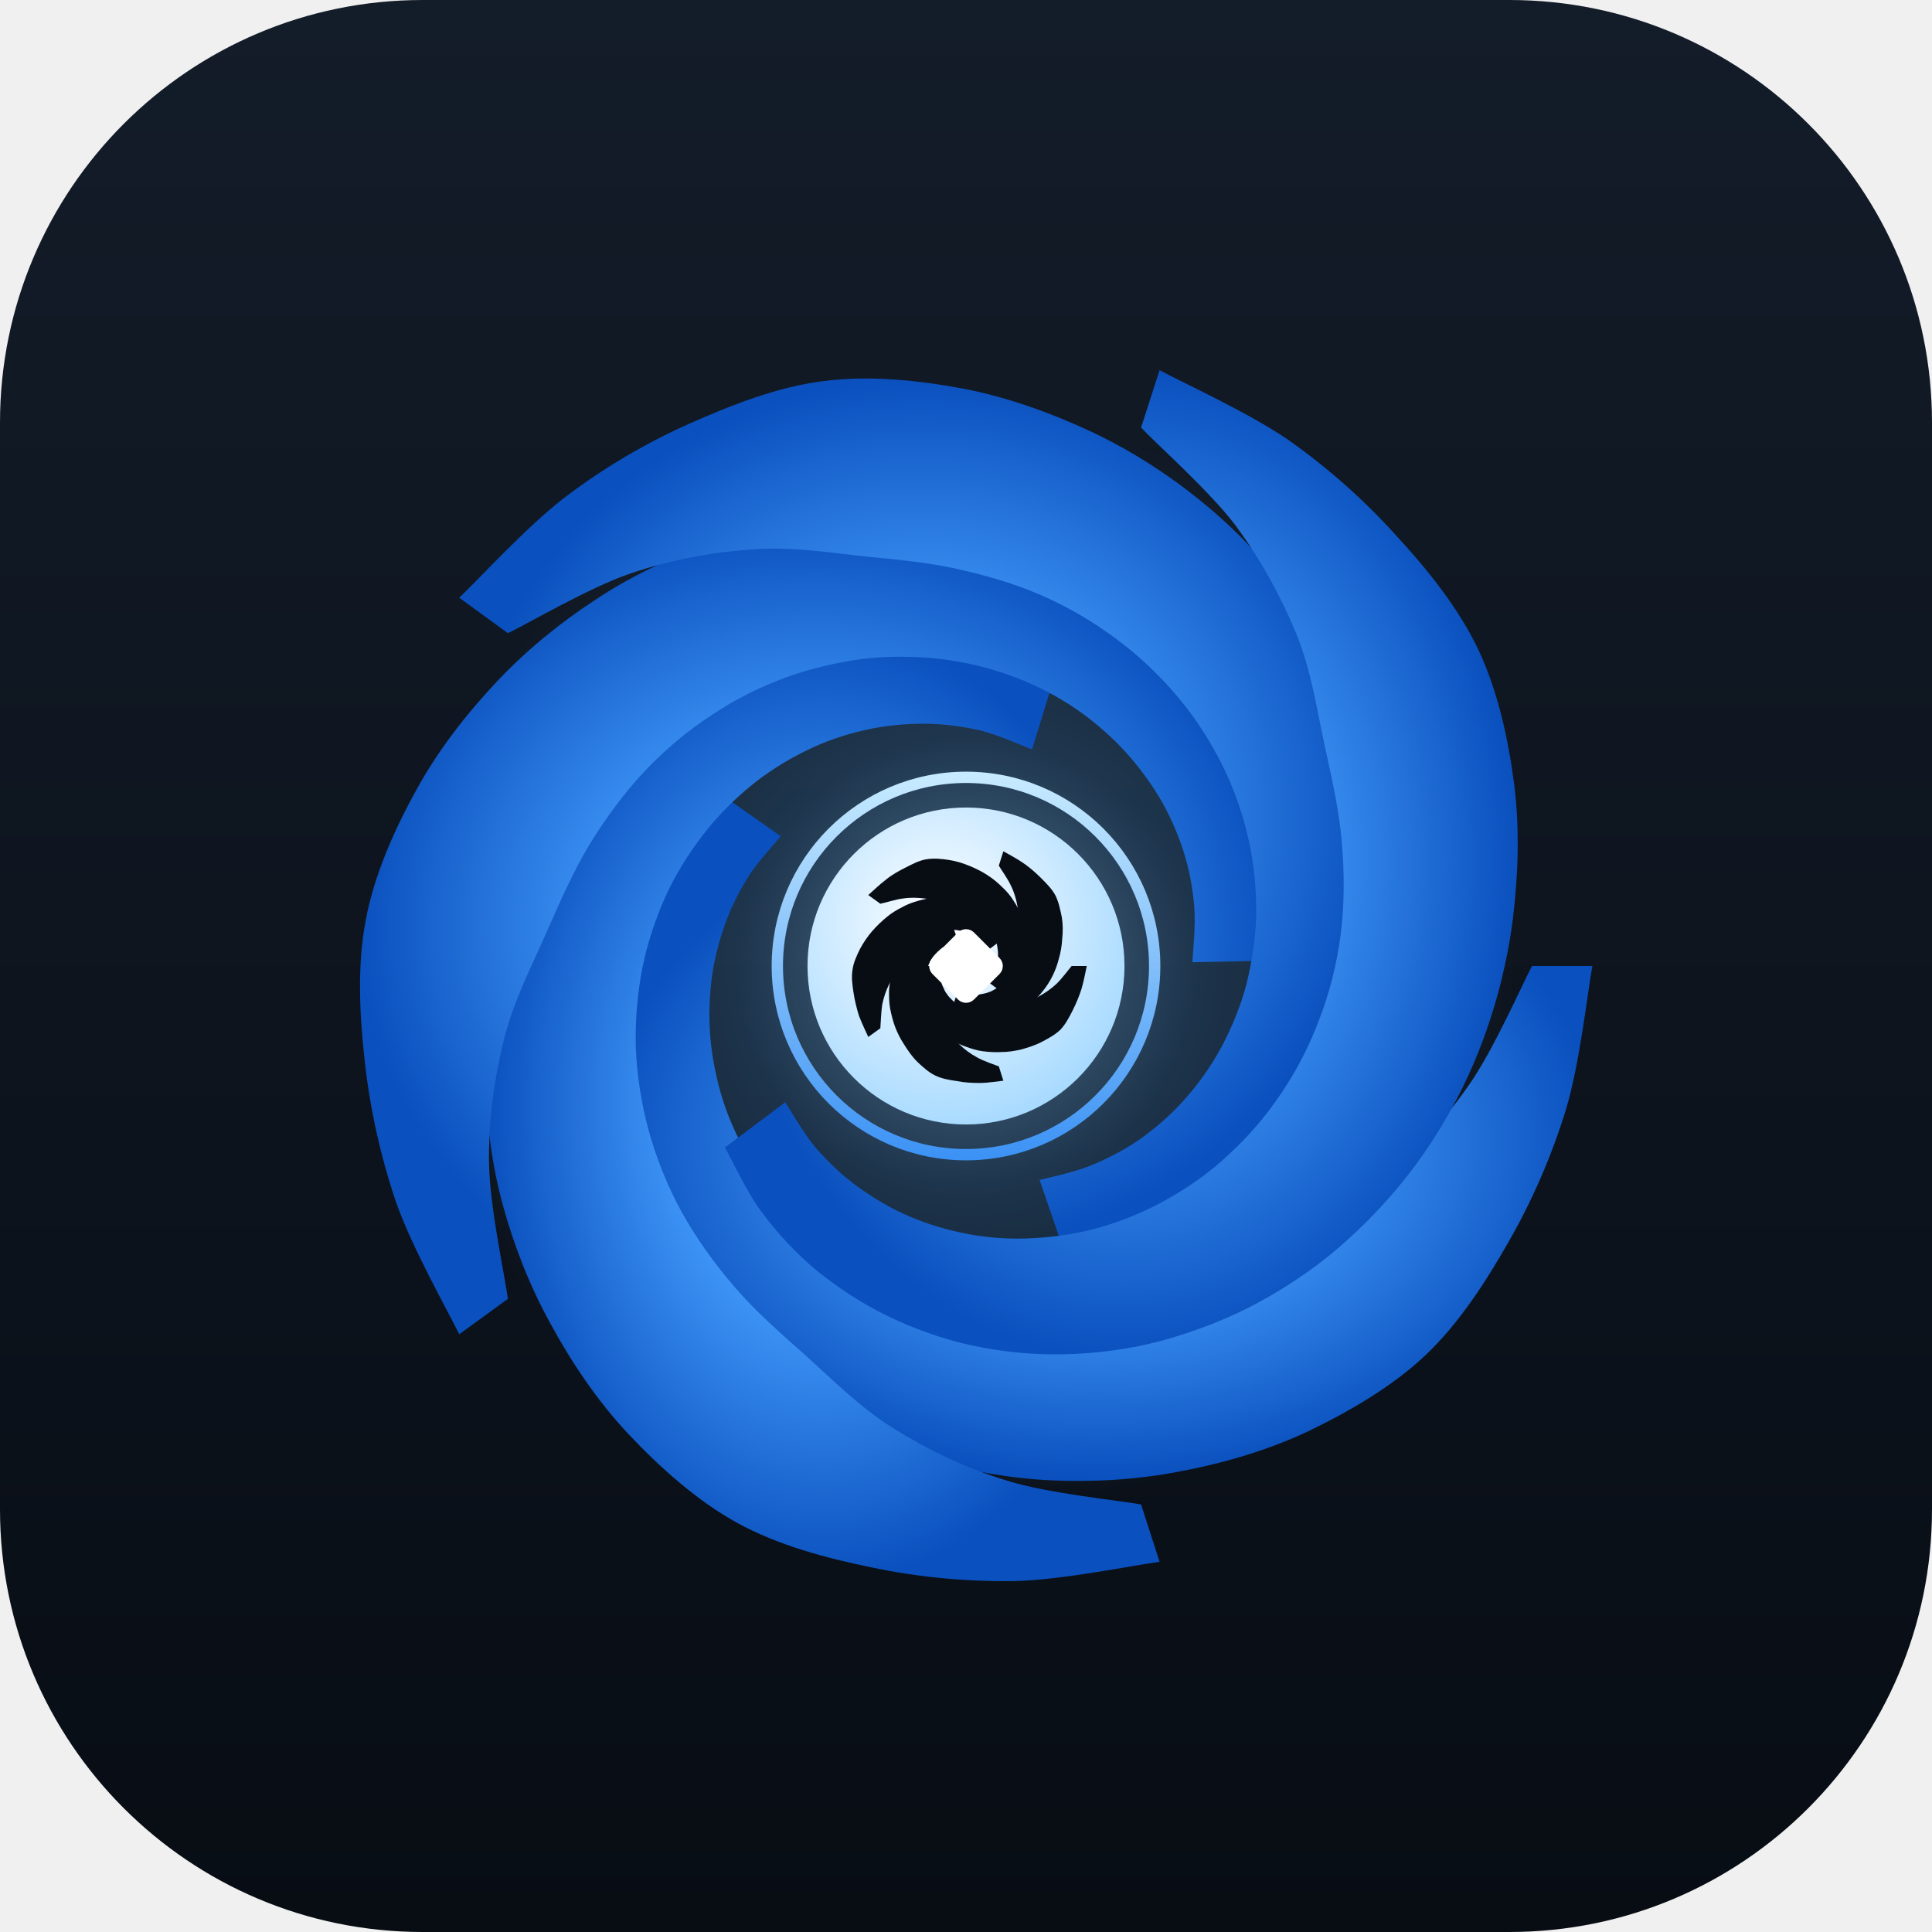
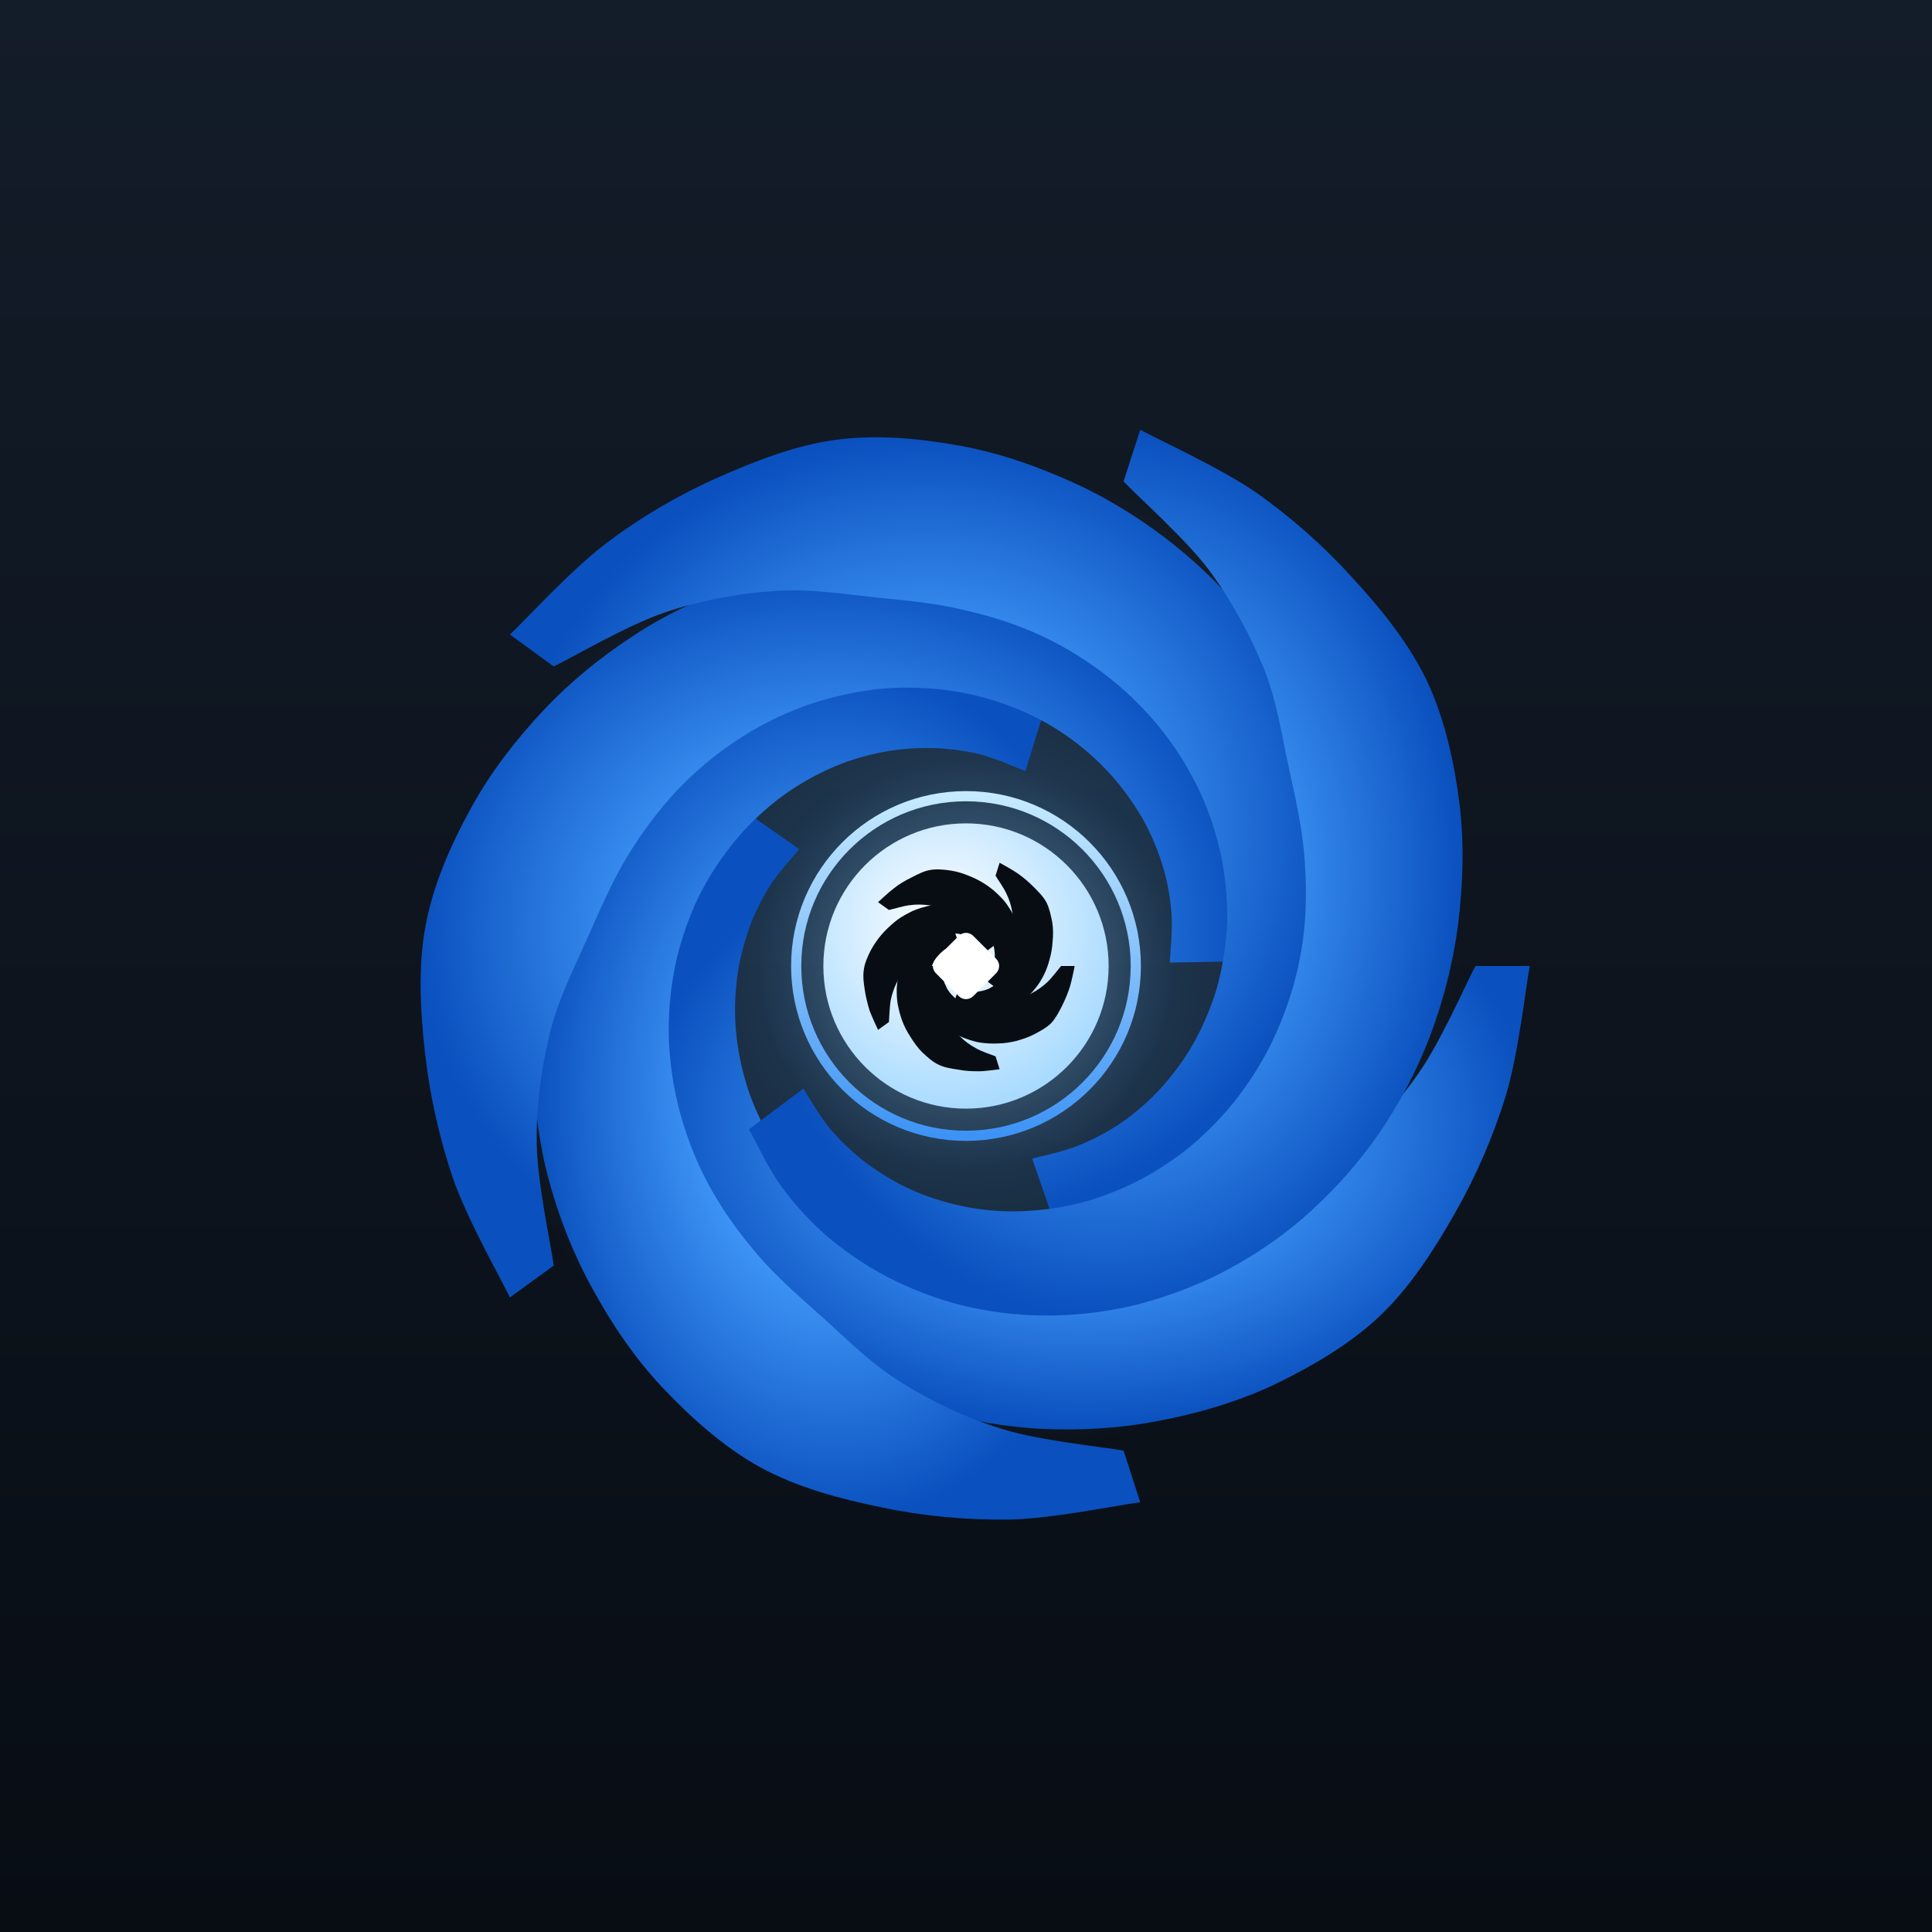
<svg xmlns="http://www.w3.org/2000/svg" viewBox="0 0 512 512" role="img" aria-label="DEQR">
  <defs>
-     <linearGradient id="deqr-tile-ground" x1="0" y1="0" x2="0" y2="1">
+     <linearGradient id="deqr-maskable-ground" x1="0" y1="0" x2="0" y2="1">
      <stop offset="0" stop-color="#131C29" />
      <stop offset="1" stop-color="#080D14" />
    </linearGradient>
-     <radialGradient id="deqr-tile-arm" cx="0.5" cy="0.5" r="0.5">
+     <radialGradient id="deqr-maskable-arm" cx="0.5" cy="0.5" r="0.5">
      <stop offset="0.12" stop-color="#8FCDFF" />
      <stop offset="0.46" stop-color="#3D93F5" />
      <stop offset="1" stop-color="#0A50BE" />
    </radialGradient>
-     <radialGradient id="deqr-tile-field" cx="0.42" cy="0.36" r="0.75">
+     <radialGradient id="deqr-maskable-field" cx="0.42" cy="0.36" r="0.75">
      <stop offset="0" stop-color="#FFFFFF" />
      <stop offset="1" stop-color="#9BD5FF" />
    </radialGradient>
-     <linearGradient id="deqr-tile-ring" x1="0" y1="0" x2="0" y2="1">
+     <linearGradient id="deqr-maskable-ring" x1="0" y1="0" x2="0" y2="1">
      <stop offset="0" stop-color="#C6EAFF" />
      <stop offset="1" stop-color="#3D93F5" />
    </linearGradient>
-     <radialGradient id="deqr-tile-focus" cx="0.5" cy="0.5" r="0.5">
-       <stop offset="0" stop-color="#BFE6FF" stop-opacity="0.5" />
+     <radialGradient id="deqr-maskable-focus" cx="0.5" cy="0.5" r="0.5">
+       <stop offset="0" stop-color="#BFE6FF" stop-opacity="0.56" />
      <stop offset="0.42" stop-color="#5AB2FF" stop-opacity="0.2" />
      <stop offset="1" stop-color="#5AB2FF" stop-opacity="0" />
    </radialGradient>
  </defs>
-   <rect width="512" height="512" rx="112" fill="url(#deqr-tile-ground)" />
-   <g transform="translate(256 256)">
-     <circle r="145" fill="url(#deqr-tile-focus)" />
-     <g fill="url(#deqr-tile-arm)">
+   <rect width="512" height="512" fill="url(#deqr-maskable-ground)" />
+   <g transform="translate(256 256) scale(0.9)">
+     <circle r="145" fill="url(#deqr-maskable-focus)" />
+     <g fill="url(#deqr-maskable-arm)">
      <path d="M 166 0 C 164.8 6.3 162.7 25.8 159 38 C 155.3 50.1 150.1 62.1 143.9 72.9 C 137.7 83.8 130.6 94.8 121.7 103.2 C 112.8 111.6 101.3 118.2 90.5 123.4 C 79.6 128.5 67.7 131.9 56.4 134 C 45 136.2 33.4 136.8 22.5 136.3 C 11.6 135.8 0.7 133.8 -9.3 130.9 C -19.3 128 -28.9 123.7 -37.5 118.8 C -46 113.9 -53.9 107.8 -60.7 101.3 C -67.6 94.9 -73.5 87.5 -78.3 80.1 C -83.2 72.6 -87 64.5 -89.8 56.5 C -92.6 48.6 -94.4 40.3 -95.2 32.3 C -96 24.3 -95.7 16.3 -94.7 8.8 C -93.6 1.3 -91.6 -6 -88.9 -12.7 C -86.3 -19.4 -82.8 -25.6 -78.9 -31.2 C -75 -36.7 -67.8 -43.4 -65.5 -45.9 L -49.1 -34.4 C -50.6 -32.5 -55.6 -27.2 -58.1 -23 C -60.7 -18.8 -62.9 -14.1 -64.5 -9.2 C -66.1 -4.3 -67.3 1 -67.7 6.3 C -68.2 11.6 -68.1 17.3 -67.3 22.9 C -66.5 28.4 -65.1 34.2 -63 39.6 C -60.8 45.1 -58 50.6 -54.5 55.7 C -51 60.8 -46.8 65.8 -42 70.1 C -37.2 74.5 -31.7 78.5 -25.8 81.8 C -19.9 85.1 -13.3 87.9 -6.4 89.9 C 0.5 91.8 7.9 93.1 15.4 93.4 C 22.9 93.8 30.9 93.3 38.6 91.8 C 46.4 90.3 54.2 87.8 62 84.5 C 69.8 81.3 77.1 77 85.2 72.3 C 93.3 67.5 102.7 62.8 110.7 56.1 C 118.7 49.3 126.6 41.2 133.1 31.8 C 139.7 22.5 147.2 5.3 150 0 Z" />
      <path d="M 51.3 157.9 C 44.9 158.7 25.7 162.7 13 163 C 0.3 163.2 -12.6 162 -24.9 159.4 C -37.2 156.9 -49.8 153.5 -60.6 147.6 C -71.3 141.7 -81.1 132.9 -89.4 124.1 C -97.6 115.4 -104.5 105.1 -110 95 C -115.6 84.9 -119.8 74.1 -122.7 63.5 C -125.6 53 -127 42 -127.3 31.6 C -127.6 21.2 -126.6 10.8 -124.5 1.1 C -122.5 -8.6 -119.2 -18 -115.2 -26.5 C -111.1 -34.9 -106 -42.8 -100.4 -49.8 C -94.8 -56.7 -88.2 -62.8 -81.5 -68 C -74.8 -73.1 -67.4 -77.3 -60.1 -80.5 C -52.8 -83.7 -45.1 -86 -37.6 -87.3 C -30.2 -88.6 -22.6 -89 -15.4 -88.5 C -8.3 -88.1 -1.2 -86.7 5.3 -84.7 C 11.7 -82.7 20.4 -77.9 23.4 -76.5 L 17.5 -57.4 C 15.3 -58.2 8.7 -61.2 3.9 -62.4 C -0.9 -63.5 -6 -64.2 -11.2 -64.2 C -16.3 -64.2 -21.7 -63.7 -26.9 -62.5 C -32.2 -61.3 -37.5 -59.5 -42.5 -57 C -47.6 -54.5 -52.6 -51.4 -57.2 -47.6 C -61.7 -43.9 -66.1 -39.5 -69.8 -34.6 C -73.6 -29.7 -77 -24.2 -79.7 -18.3 C -82.3 -12.4 -84.5 -5.9 -85.8 0.7 C -87.1 7.4 -87.7 14.6 -87.5 21.7 C -87.2 28.8 -86.1 36.3 -84.1 43.6 C -82.1 50.8 -79.2 58.2 -75.4 65.1 C -71.6 72 -66.8 78.7 -61.3 85.1 C -55.8 91.5 -49.4 97.1 -42.4 103.3 C -35.4 109.6 -28 117.1 -19.1 122.6 C -10.3 128.1 0 133.1 10.9 136.4 C 21.8 139.8 40.4 141.6 46.4 142.7 Z" />
      <path d="M -134.3 97.6 C -137.1 91.8 -146.8 74.7 -151 62.7 C -155.1 50.7 -157.9 38 -159.3 25.6 C -160.7 13.1 -161.4 0 -159.1 -12 C -156.9 -24 -151.5 -36.1 -145.7 -46.6 C -139.9 -57.2 -132.3 -66.9 -124.4 -75.3 C -116.5 -83.7 -107.5 -91 -98.3 -97 C -89.2 -103.1 -79.2 -107.8 -69.4 -111.3 C -59.6 -114.9 -49.3 -117 -39.5 -118.1 C -29.7 -119.2 -19.7 -118.9 -10.4 -117.7 C -1.1 -116.5 8 -114 16.3 -110.8 C 24.6 -107.6 32.5 -103.3 39.4 -98.5 C 46.4 -93.7 52.7 -88 58 -82.1 C 63.3 -76.1 67.8 -69.4 71.4 -62.8 C 75 -56.1 77.6 -48.9 79.4 -42 C 81.2 -35.1 82.1 -27.9 82.1 -21.1 C 82.2 -14.4 80.3 -4.7 80 -1.4 L 60 -1 C 60.1 -3.5 60.9 -10.7 60.5 -15.6 C 60.1 -20.5 59.2 -25.6 57.6 -30.5 C 56 -35.4 53.9 -40.3 51.1 -44.9 C 48.3 -49.5 44.9 -54 41 -58.1 C 37.1 -62.1 32.6 -65.9 27.7 -69.1 C 22.7 -72.3 17.2 -75.1 11.4 -77.1 C 5.5 -79.2 -0.8 -80.7 -7.2 -81.4 C -13.6 -82.1 -20.5 -82.2 -27.2 -81.4 C -34 -80.5 -41 -78.9 -47.7 -76.5 C -54.4 -74 -61.2 -70.7 -67.4 -66.5 C -73.7 -62.4 -79.8 -57.3 -85.2 -51.6 C -90.6 -45.8 -95.5 -39.2 -99.9 -32 C -104.2 -24.8 -107.6 -17 -111.4 -8.4 C -115.2 0.2 -120 9.5 -122.5 19.7 C -125 29.8 -126.6 41.1 -126.4 52.5 C -126.2 63.9 -122.2 82.2 -121.4 88.2 Z" />
      <path d="M -134.3 -97.6 C -129.6 -102 -116.4 -116.5 -106.3 -124.2 C -96.2 -131.9 -85 -138.5 -73.6 -143.6 C -62.1 -148.7 -49.9 -153.5 -37.8 -155 C -25.6 -156.6 -12.5 -155.2 -0.7 -153 C 11.2 -150.7 22.7 -146.5 33.2 -141.6 C 43.6 -136.7 53.4 -130.4 61.9 -123.5 C 70.5 -116.6 78.1 -108.7 84.4 -100.4 C 90.8 -92.2 96.1 -83.1 100.1 -74.1 C 104.2 -65.1 107 -55.5 108.7 -46.3 C 110.4 -37.1 110.9 -27.6 110.4 -18.7 C 110 -9.8 108.3 -1 105.9 7.1 C 103.5 15.1 100 22.9 96 29.8 C 91.9 36.7 87 43.1 81.7 48.5 C 76.5 54 70.5 58.7 64.5 62.6 C 58.4 66.4 51.9 69.4 45.5 71.6 C 39.1 73.8 29.3 75 26 75.6 L 19.5 56.7 C 21.9 56.1 29 54.6 33.5 52.7 C 38.1 50.8 42.6 48.4 46.8 45.4 C 50.9 42.4 55 38.8 58.5 34.7 C 62 30.7 65.3 26 67.9 21.1 C 70.5 16.1 72.8 10.6 74.3 4.9 C 75.7 -0.7 76.7 -6.9 76.9 -13 C 77 -19.2 76.5 -25.7 75.2 -32 C 73.9 -38.4 71.8 -44.9 69 -51 C 66.1 -57.2 62.4 -63.4 58 -69 C 53.6 -74.6 48.3 -80 42.4 -84.7 C 36.6 -89.3 29.9 -93.6 22.7 -97 C 15.6 -100.4 7.7 -102.9 -0.5 -104.8 C -8.7 -106.8 -17.1 -107.6 -26.4 -108.5 C -35.8 -109.5 -46.1 -111.2 -56.6 -110.4 C -67 -109.7 -78.2 -107.7 -89 -104 C -99.8 -100.3 -116 -90.8 -121.4 -88.2 Z" />
      <path d="M 51.3 -157.9 C 57 -154.8 74.8 -146.7 85.3 -139.5 C 95.7 -132.2 105.4 -123.6 113.8 -114.3 C 122.3 -105.1 130.5 -94.9 135.8 -83.8 C 141 -72.7 143.8 -59.8 145.3 -47.9 C 146.8 -36 146.3 -23.6 144.9 -12.2 C 143.4 -0.8 140.5 10.5 136.6 20.7 C 132.7 31 127.5 40.7 121.6 49.3 C 115.7 57.9 108.7 65.7 101.4 72.3 C 94.1 79 85.9 84.6 77.6 89.1 C 69.4 93.6 60.5 96.9 51.9 99.3 C 43.3 101.6 34.5 102.7 26 102.9 C 17.6 103.1 9.1 102.2 1.3 100.5 C -6.5 98.8 -14.1 96 -20.9 92.7 C -27.7 89.4 -34 85.2 -39.6 80.7 C -45.1 76.1 -50 70.8 -54 65.4 C -58.1 60 -62.2 51 -63.9 48.1 L -47.9 36.1 C -46.6 38.1 -43 44.4 -39.8 48.2 C -36.6 51.9 -32.8 55.5 -28.7 58.5 C -24.5 61.5 -19.9 64.3 -14.9 66.4 C -10 68.5 -4.6 70.1 0.9 71.1 C 6.5 72.1 12.4 72.5 18.2 72.1 C 24.1 71.8 30.2 70.8 36.1 69.1 C 42.1 67.3 48.1 64.8 53.7 61.6 C 59.3 58.4 64.9 54.5 69.8 49.8 C 74.8 45.2 79.5 39.8 83.5 33.8 C 87.5 27.9 91 21.2 93.6 14.2 C 96.3 7.2 98.3 -0.5 99.3 -8.4 C 100.3 -16.2 100.3 -24.4 99.6 -32.8 C 98.9 -41.2 97 -49.5 95 -58.7 C 93 -67.9 91.5 -78.3 87.6 -87.9 C 83.6 -97.6 78.2 -107.6 71.4 -116.8 C 64.5 -125.9 50.5 -138.3 46.4 -142.7 Z" />
    </g>
-     <circle r="50" fill="none" stroke="url(#deqr-tile-ring)" stroke-width="3" />
-     <circle r="42" fill="url(#deqr-tile-field)" />
+     <circle r="50" fill="none" stroke="url(#deqr-maskable-ring)" stroke-width="3" />
+     <circle r="42" fill="url(#deqr-maskable-field)" />
    <path d="M 32 0 C 31.8 1 31.2 4.1 30.6 6.1 C 30 8 29.2 9.9 28.3 11.7 C 27.4 13.5 26.4 15.4 25.1 16.8 C 23.7 18.2 21.8 19.2 20.1 20.1 C 18.4 21 16.5 21.6 14.7 22.1 C 13 22.5 11.2 22.8 9.5 22.8 C 7.8 22.9 6.1 22.8 4.5 22.6 C 2.9 22.4 1.4 21.9 0 21.4 C -1.4 20.9 -2.7 20.3 -3.9 19.5 C -5.1 18.8 -6.1 18 -7.1 17.1 C -8 16.2 -8.8 15.3 -9.5 14.3 C -10.2 13.3 -10.8 12.3 -11.3 11.3 C -11.7 10.2 -12 9.2 -12.2 8.2 C -12.5 7.2 -12.5 6.2 -12.6 5.2 C -12.6 4.2 -12.5 3.3 -12.3 2.4 C -12.1 1.6 -11.6 0.4 -11.5 0 L -6.5 0 C -6.5 0.2 -6.7 0.9 -6.8 1.3 C -6.8 1.8 -6.8 2.3 -6.8 2.8 C -6.7 3.3 -6.7 3.8 -6.5 4.4 C -6.4 4.9 -6.2 5.4 -5.9 5.9 C -5.7 6.5 -5.4 7 -5 7.5 C -4.7 8 -4.2 8.5 -3.7 9 C -3.2 9.5 -2.7 9.9 -2.1 10.4 C -1.4 10.8 -0.7 11.1 0 11.4 C 0.7 11.7 1.6 12 2.4 12.2 C 3.3 12.3 4.2 12.4 5.2 12.4 C 6.1 12.5 7.1 12.4 8.1 12.2 C 9.2 12 10.2 11.7 11.3 11.3 C 12.4 10.9 13.4 10.4 14.7 9.8 C 16.1 9.3 17.9 8.9 19.4 8 C 20.9 7.2 22.5 6.1 23.9 4.8 C 25.4 3.4 27.3 0.8 28 0 Z" fill="#080D14" />
    <path d="M 9.9 30.4 C 8.9 30.5 5.7 31 3.7 31 C 1.6 31 -0.4 30.9 -2.4 30.5 C -4.4 30.2 -6.4 29.9 -8.2 29 C -9.9 28.2 -11.5 26.7 -12.9 25.4 C -14.3 24 -15.4 22.4 -16.4 20.8 C -17.4 19.3 -18.2 17.7 -18.8 16.1 C -19.4 14.5 -19.8 12.8 -20.1 11.3 C -20.4 9.7 -20.4 8.1 -20.4 6.6 C -20.3 5.1 -20.1 3.7 -19.8 2.3 C -19.5 1 -19 -0.3 -18.5 -1.5 C -17.9 -2.6 -17.2 -3.7 -16.5 -4.7 C -15.8 -5.6 -15 -6.5 -14.2 -7.2 C -13.3 -8 -12.4 -8.6 -11.6 -9.1 C -10.7 -9.6 -9.7 -10 -8.8 -10.3 C -7.9 -10.6 -7 -10.8 -6.1 -10.9 C -5.2 -11 -4 -10.9 -3.6 -10.9 L -2 -6.2 C -2.2 -6.2 -2.9 -6.1 -3.4 -6 C -3.8 -5.9 -4.3 -5.8 -4.8 -5.6 C -5.2 -5.4 -5.7 -5.1 -6.2 -4.9 C -6.6 -4.6 -7.1 -4.2 -7.5 -3.8 C -7.9 -3.4 -8.3 -3 -8.7 -2.5 C -9.1 -1.9 -9.4 -1.4 -9.7 -0.8 C -10 -0.1 -10.3 0.5 -10.5 1.2 C -10.7 2 -10.8 2.7 -10.9 3.5 C -10.9 4.3 -10.9 5.2 -10.8 6.1 C -10.7 6.9 -10.5 7.8 -10.2 8.8 C -10 9.7 -9.6 10.6 -9.1 11.5 C -8.6 12.4 -8 13.3 -7.2 14.2 C -6.5 15.1 -5.7 15.9 -4.8 17.1 C -3.9 18.2 -2.9 19.7 -1.6 20.9 C -0.4 22.1 1.2 23.3 2.9 24.2 C 4.6 25.2 7.7 26.2 8.7 26.6 Z" fill="#080D14" />
    <path d="M -25.9 18.8 C -26.3 17.9 -27.7 15 -28.4 13.1 C -29 11.1 -29.5 9.1 -29.8 7.1 C -30.1 5.2 -30.4 3.1 -30.1 1.2 C -29.9 -0.7 -29 -2.7 -28.1 -4.5 C -27.2 -6.2 -26.1 -7.8 -24.9 -9.2 C -23.7 -10.6 -22.4 -11.8 -21.1 -12.9 C -19.8 -14 -18.3 -14.9 -16.9 -15.6 C -15.5 -16.4 -14 -16.9 -12.6 -17.3 C -11.2 -17.7 -9.7 -18 -8.3 -18.1 C -7 -18.2 -5.6 -18.2 -4.3 -18 C -3 -17.8 -1.8 -17.5 -0.7 -17.2 C 0.5 -16.8 1.5 -16.3 2.5 -15.7 C 3.5 -15.2 4.3 -14.5 5.1 -13.8 C 5.9 -13.1 6.5 -12.4 7.1 -11.6 C 7.7 -10.8 8.1 -10 8.5 -9.2 C 8.9 -8.4 9.2 -7.2 9.3 -6.8 L 5.3 -3.8 C 5.2 -4 4.9 -4.7 4.7 -5.1 C 4.4 -5.5 4.2 -5.9 3.8 -6.3 C 3.5 -6.6 3.1 -7 2.7 -7.4 C 2.3 -7.7 1.8 -8 1.3 -8.3 C 0.8 -8.6 0.2 -8.8 -0.4 -9 C -1 -9.2 -1.6 -9.4 -2.3 -9.5 C -3 -9.6 -3.7 -9.6 -4.4 -9.6 C -5.2 -9.5 -5.9 -9.4 -6.7 -9.2 C -7.5 -9.1 -8.3 -8.8 -9.1 -8.4 C -9.9 -8.1 -10.7 -7.6 -11.5 -7 C -12.3 -6.5 -13 -5.8 -13.7 -5.1 C -14.5 -4.3 -15.1 -3.5 -15.8 -2.5 C -16.4 -1.5 -16.9 -0.5 -17.7 0.7 C -18.5 1.9 -19.7 3.3 -20.4 4.9 C -21.2 6.5 -21.8 8.3 -22.2 10.2 C -22.5 12.1 -22.6 15.4 -22.7 16.5 Z" fill="#080D14" />
    <path d="M -25.9 -18.8 C -25.1 -19.5 -22.8 -21.7 -21.2 -22.9 C -19.6 -24.2 -17.8 -25.2 -16 -26.1 C -14.2 -27 -12.4 -28 -10.4 -28.3 C -8.5 -28.6 -6.4 -28.4 -4.5 -28.1 C -2.5 -27.8 -0.7 -27.2 1 -26.5 C 2.7 -25.8 4.3 -25 5.8 -24 C 7.2 -23.1 8.5 -22 9.6 -20.9 C 10.8 -19.8 11.8 -18.6 12.6 -17.3 C 13.4 -16.1 14.1 -14.8 14.6 -13.5 C 15.2 -12.2 15.5 -10.9 15.8 -9.7 C 16 -8.4 16.1 -7.1 16.1 -5.9 C 16.1 -4.7 15.9 -3.6 15.7 -2.5 C 15.5 -1.4 15.1 -0.4 14.7 0.6 C 14.3 1.5 13.8 2.4 13.2 3.2 C 12.7 3.9 12 4.6 11.4 5.2 C 10.7 5.8 9.6 6.5 9.3 6.8 L 5.3 3.8 C 5.4 3.7 5.9 3.2 6.3 2.9 C 6.6 2.5 6.9 2.1 7.1 1.7 C 7.4 1.3 7.6 0.8 7.8 0.3 C 8 -0.2 8.2 -0.7 8.3 -1.3 C 8.4 -1.9 8.5 -2.5 8.5 -3.1 C 8.5 -3.8 8.4 -4.4 8.3 -5.1 C 8.2 -5.8 8 -6.5 7.7 -7.2 C 7.5 -7.9 7.1 -8.6 6.7 -9.2 C 6.3 -9.9 5.8 -10.6 5.2 -11.3 C 4.6 -11.9 3.9 -12.5 3.1 -13.1 C 2.4 -13.7 1.5 -14.2 0.6 -14.6 C -0.4 -15.1 -1.4 -15.4 -2.5 -15.8 C -3.6 -16.1 -4.7 -16.3 -6.1 -16.6 C -7.5 -17 -9.2 -17.7 -11 -17.9 C -12.7 -18.1 -14.6 -18.2 -16.6 -17.9 C -18.5 -17.7 -21.6 -16.7 -22.7 -16.5 Z" fill="#080D14" />
    <path d="M 9.9 -30.4 C 10.8 -29.9 13.6 -28.4 15.3 -27.2 C 16.9 -26.1 18.5 -24.7 19.9 -23.3 C 21.3 -21.9 22.8 -20.4 23.7 -18.7 C 24.6 -16.9 25 -14.8 25.4 -12.9 C 25.7 -11 25.7 -9 25.5 -7.2 C 25.4 -5.4 25.1 -3.6 24.6 -1.9 C 24.2 -0.3 23.6 1.3 22.9 2.7 C 22.2 4.1 21.3 5.5 20.4 6.6 C 19.5 7.8 18.4 8.8 17.4 9.7 C 16.3 10.6 15.2 11.4 14.1 12 C 12.9 12.6 11.8 13.1 10.6 13.5 C 9.5 13.8 8.3 14.1 7.2 14.2 C 6.1 14.3 5 14.3 4 14.2 C 3 14.1 2 13.8 1.1 13.5 C 0.2 13.3 -0.7 12.9 -1.5 12.4 C -2.2 12 -3.2 11.2 -3.6 10.9 L -2 6.2 C -1.8 6.3 -1.2 6.7 -0.8 6.8 C -0.4 7 0.1 7.2 0.6 7.3 C 1.1 7.4 1.6 7.5 2.1 7.5 C 2.7 7.6 3.2 7.6 3.8 7.5 C 4.4 7.4 5 7.3 5.6 7.1 C 6.2 6.9 6.8 6.7 7.4 6.3 C 8 6 8.6 5.6 9.2 5.2 C 9.8 4.7 10.4 4.1 10.9 3.5 C 11.4 2.9 11.9 2.2 12.3 1.5 C 12.7 0.7 13.1 -0.2 13.4 -1.1 C 13.7 -2 14 -2.9 14.1 -4 C 14.2 -5 14.2 -6.1 14.2 -7.2 C 14.2 -8.4 14 -9.5 13.9 -11 C 13.8 -12.4 14 -14.2 13.6 -16 C 13.3 -17.7 12.8 -19.5 11.9 -21.3 C 11.1 -23.1 9.2 -25.7 8.7 -26.6 Z" fill="#080D14" />
    <path d="M -2.1 -8.9 A 3 3 0 0 1 2.1 -8.9 L 8.9 -2.1 A 3 3 0 0 1 8.9 2.1 L 2.1 8.9 A 3 3 0 0 1 -2.1 8.9 L -8.9 2.1 A 3 3 0 0 1 -8.9 -2.1 Z" fill="#FFFFFF" />
  </g>
</svg>
